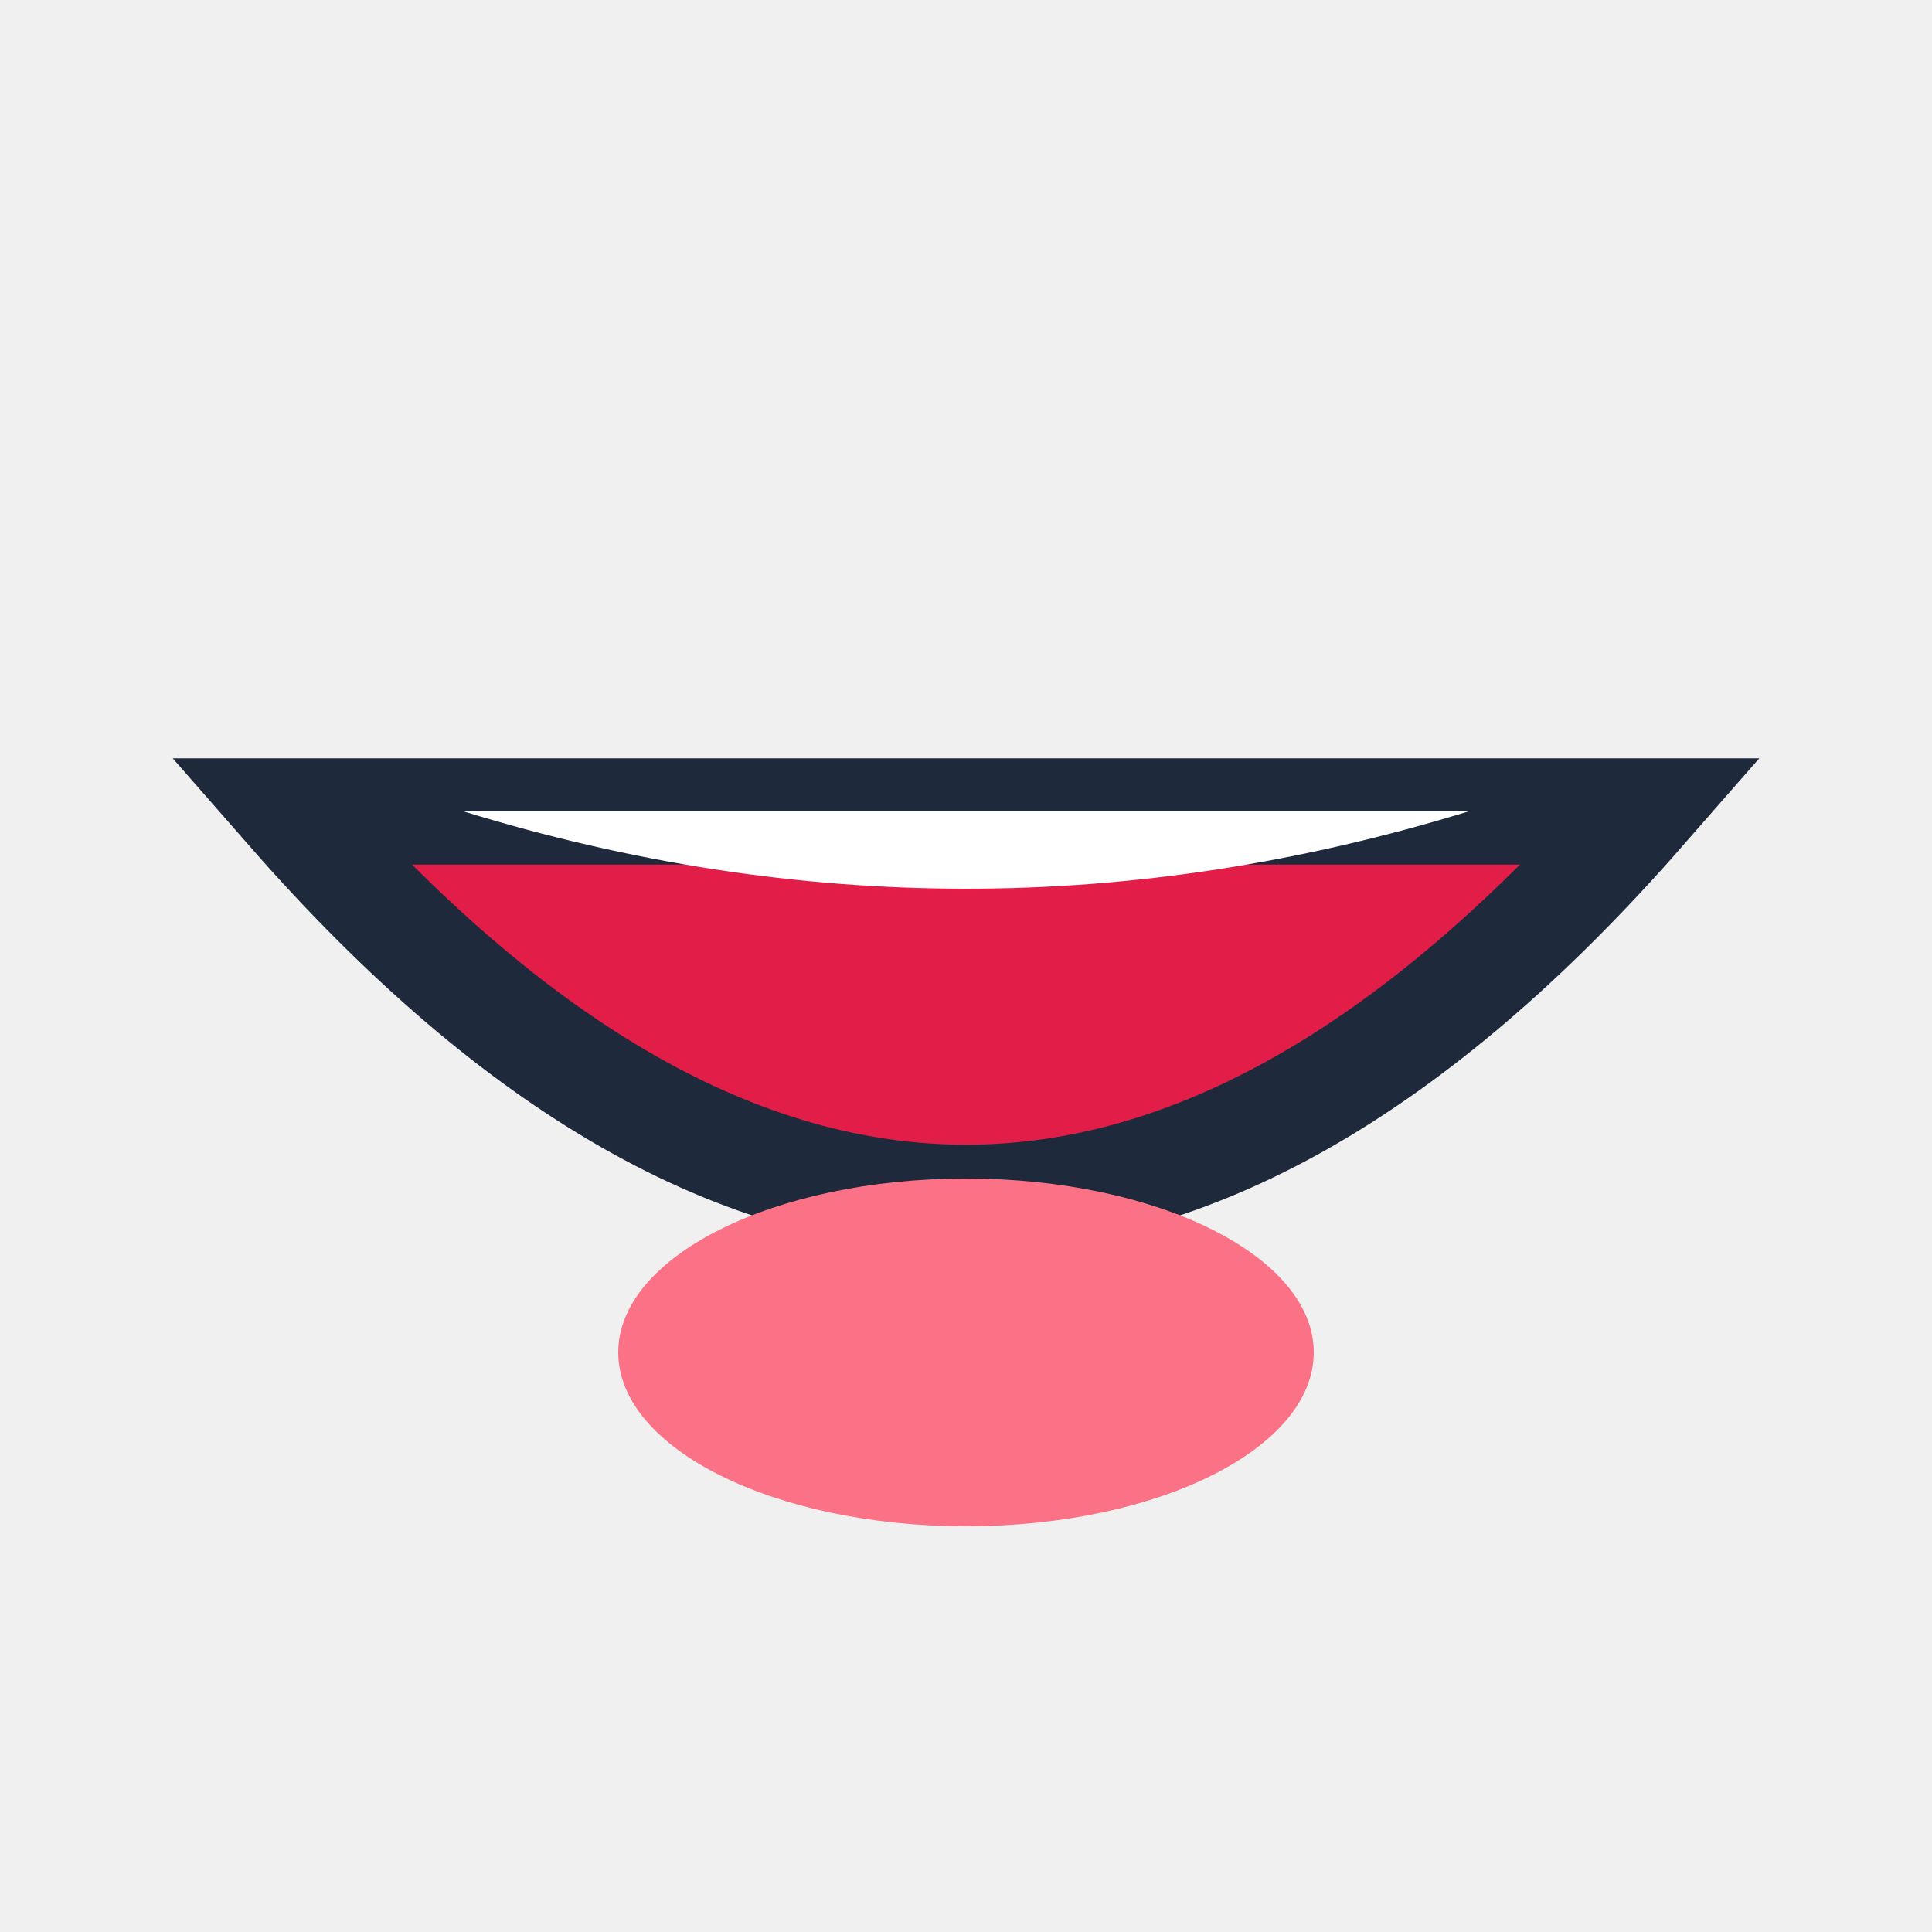
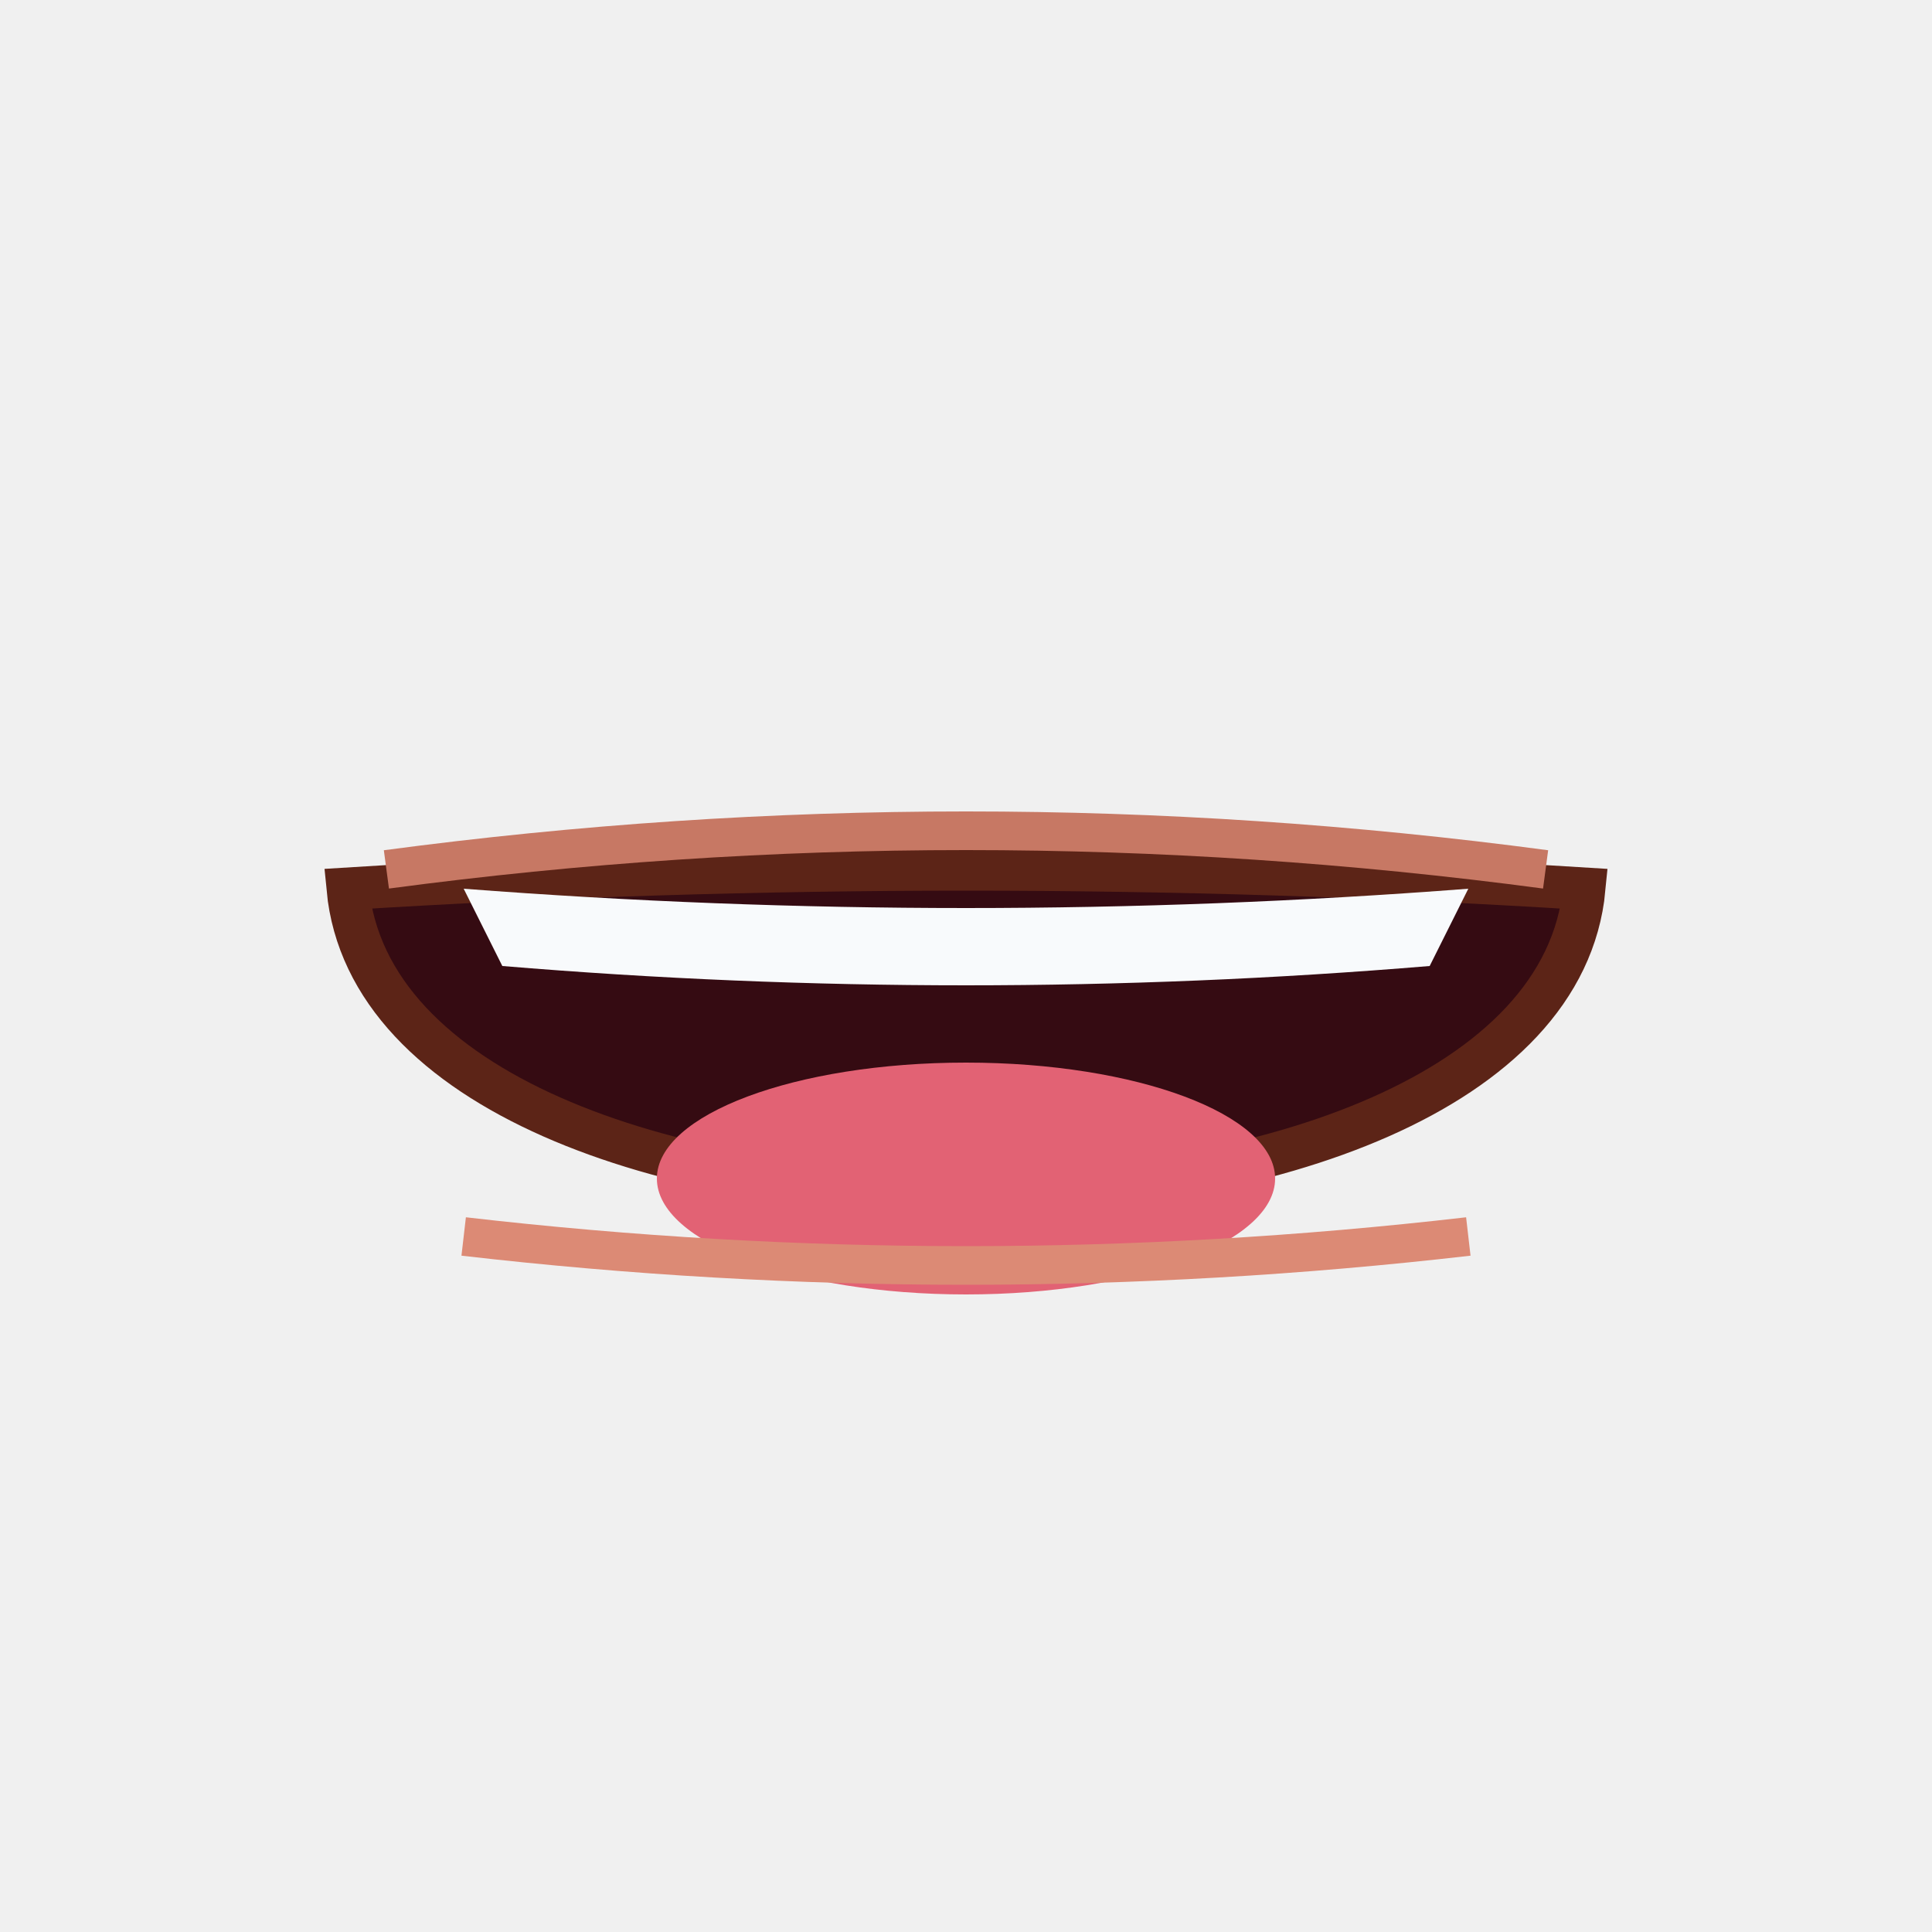
<svg xmlns="http://www.w3.org/2000/svg" viewBox="0 0 100 100" width="200" height="200">
  <g transform="scale(1.0)">
-     <path d="M 15 42 Q 50 82 85 42 Z" fill="#e11d48" stroke="#1e293b" stroke-width="5.5" />
-     <path d="M 24 42 L 76 42 Q 50 50 24 42 Z" fill="#ffffff" />
-     <ellipse cx="50" cy="70" rx="18" ry="9" fill="#fb7185" />
+     <path d="M 18 46 Q 50 44 82 46 C 80 67, 20 67, 18 46 Z" fill="#350b12" stroke="#5c2417" stroke-width="2.2" />
+     <path d="M 24 46 Q 50 48 76 46 L 74 50 Q 50 52 26 50 Z" fill="#f8fafc" />
+     <ellipse cx="50" cy="61" rx="16" ry="6" fill="#e26274" />
+     <path d="M 20 45 Q 50 41 80 45" stroke="#c77864" stroke-width="2" fill="none" />
+     <path d="M 24 64 Q 50 67 76 64" stroke="#dc8a75" stroke-width="2" fill="none" />
  </g>
</svg>
